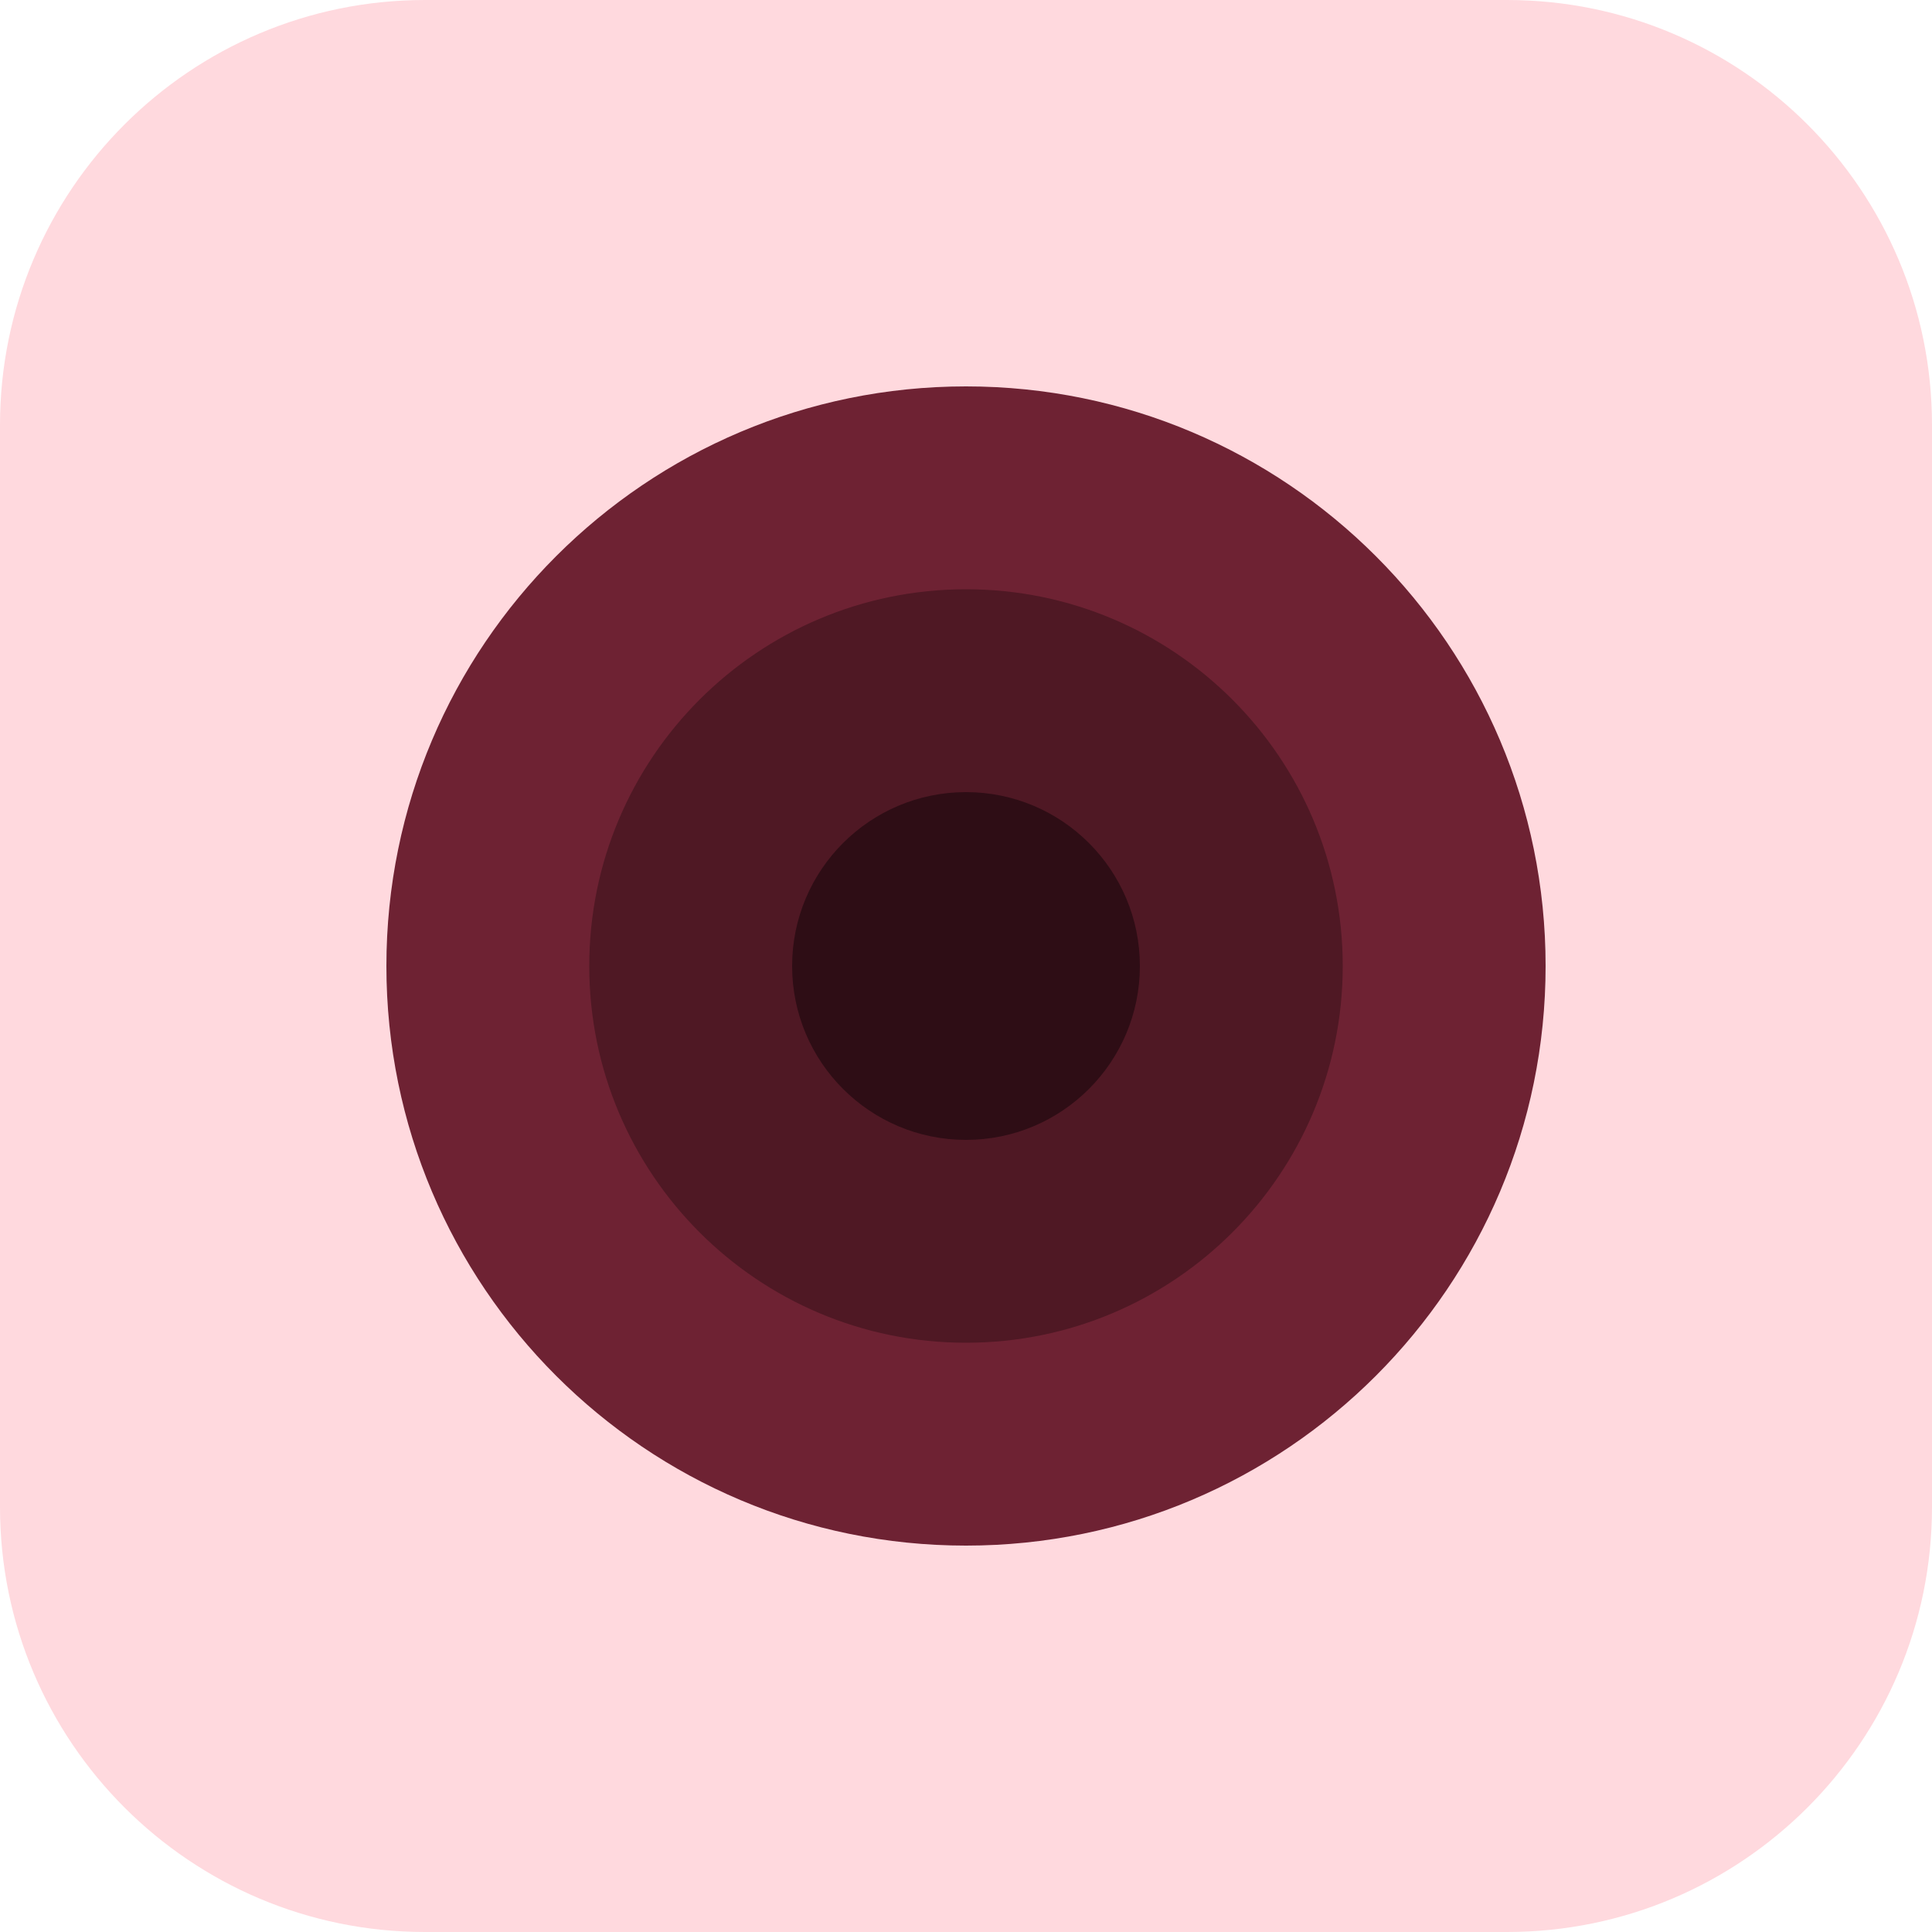
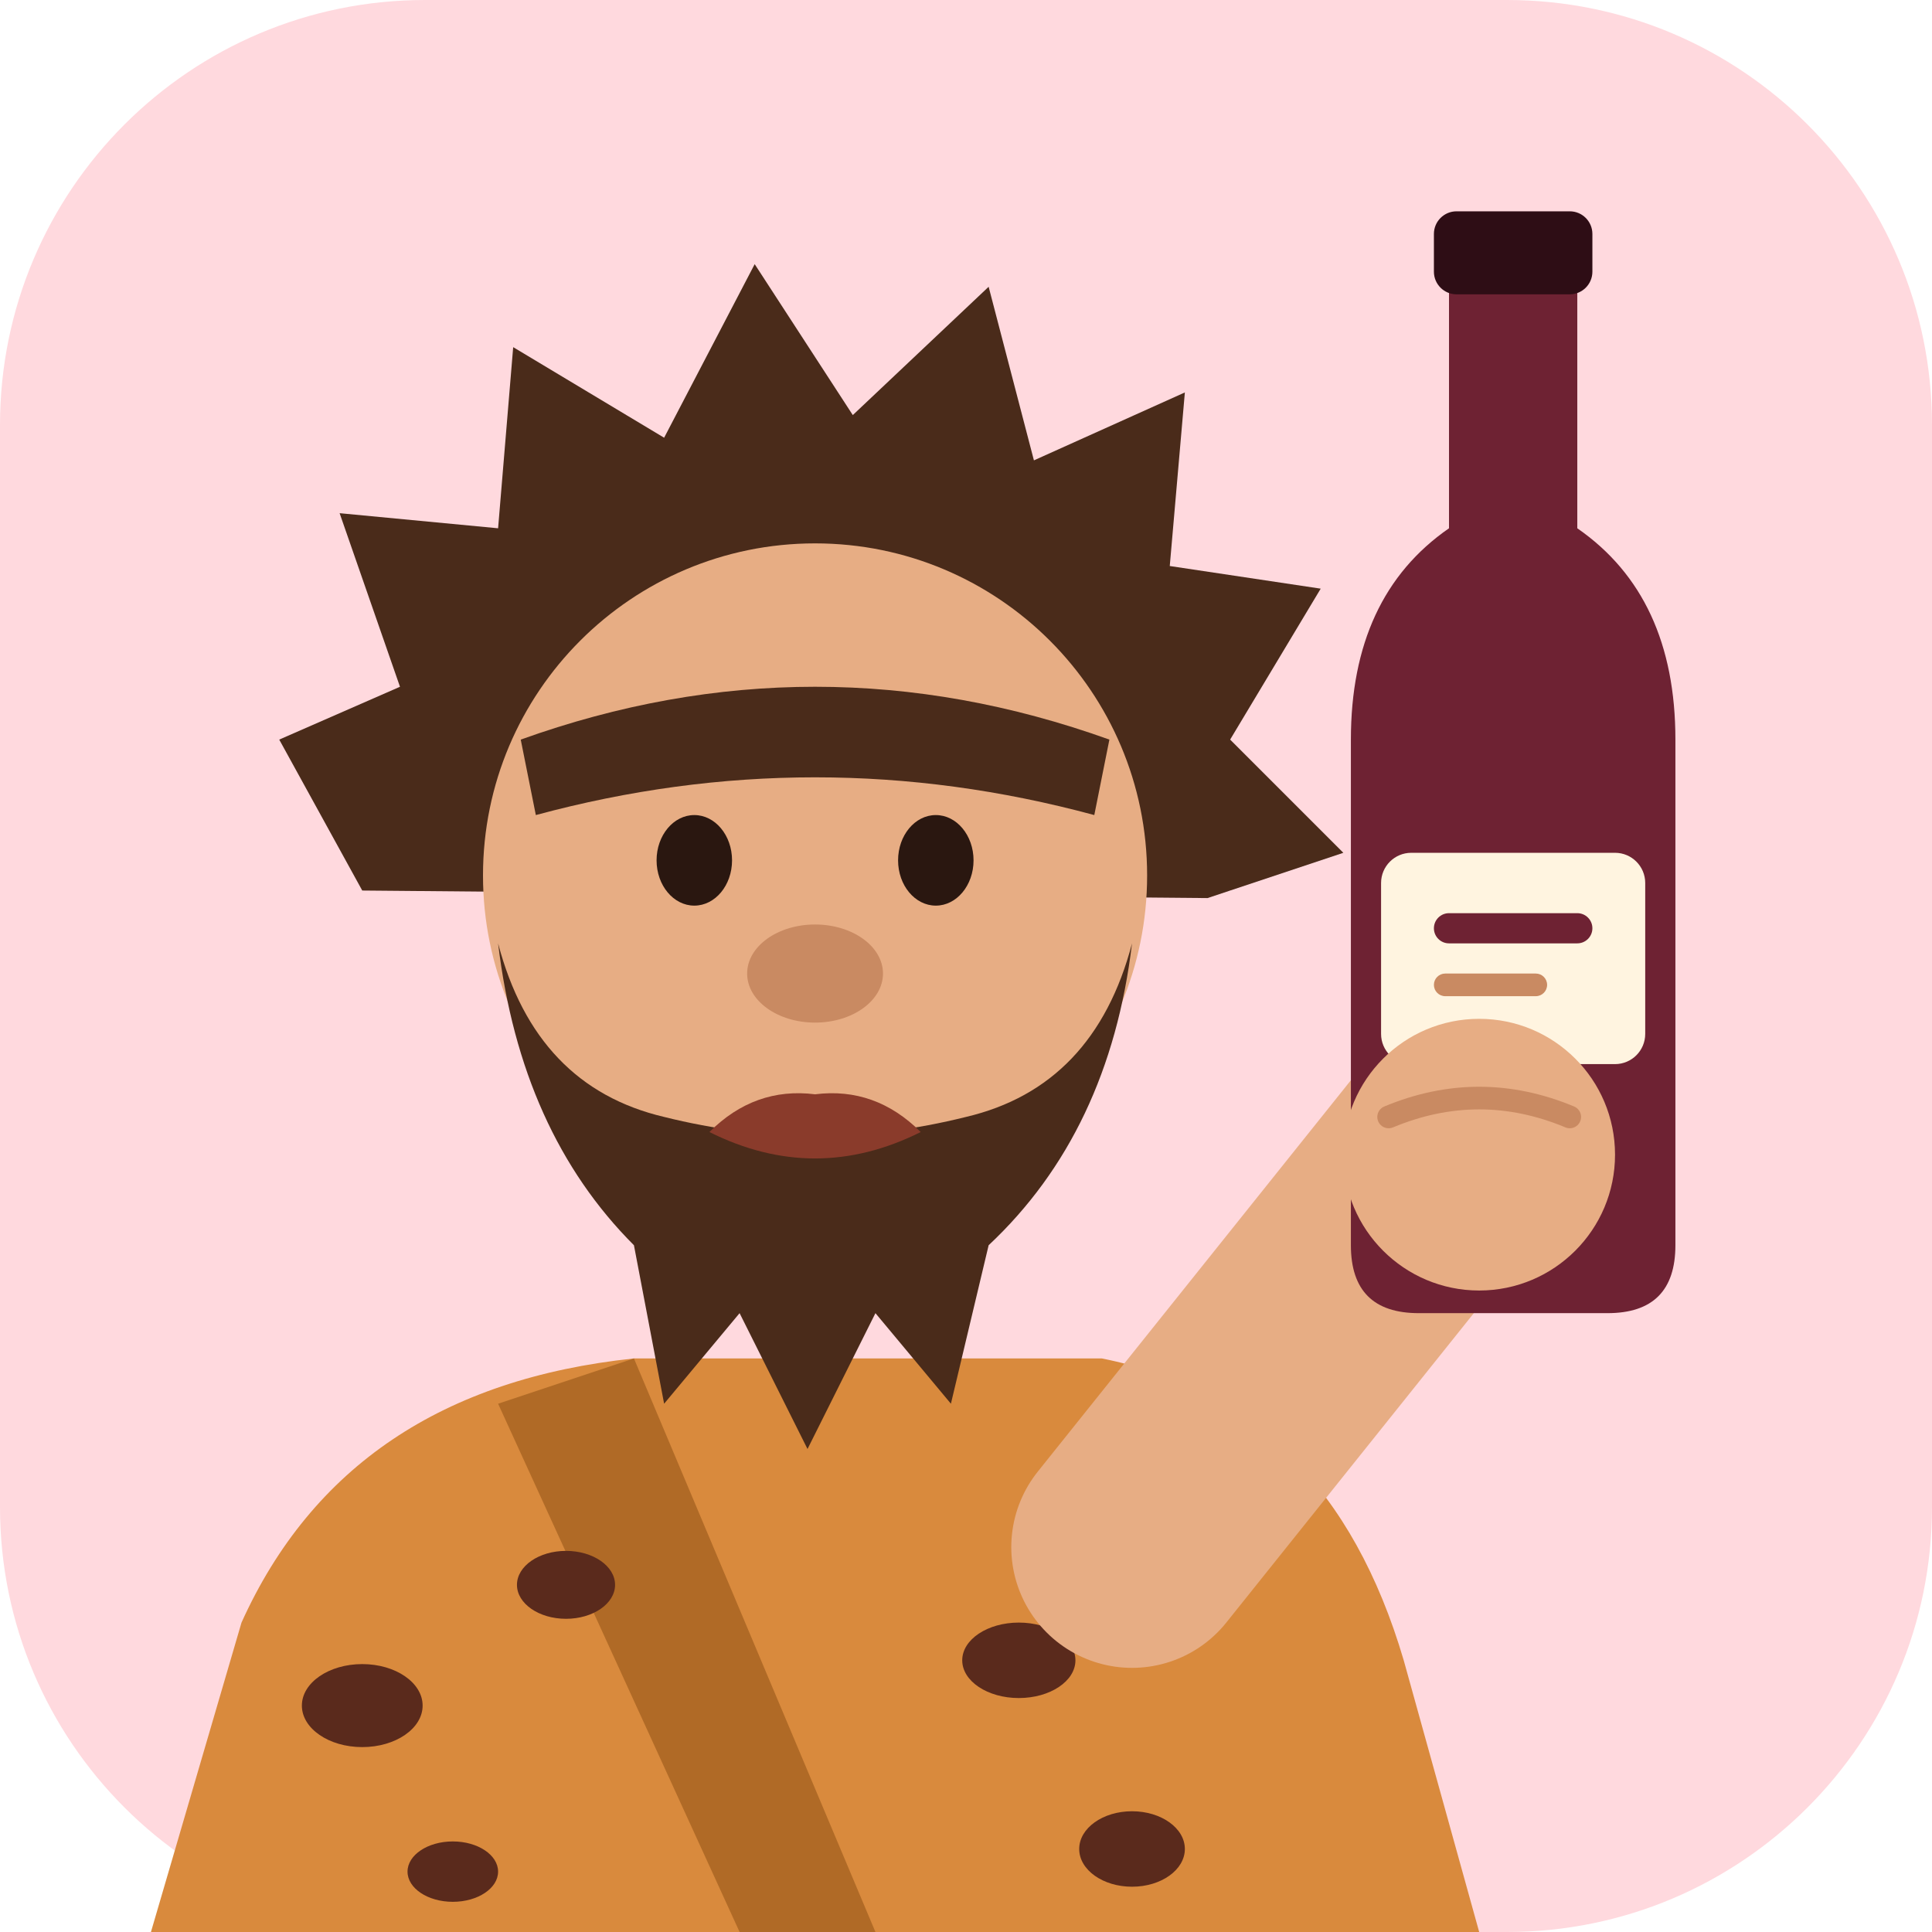
<svg xmlns="http://www.w3.org/2000/svg" viewBox="0 0 512 512">
  <rect width="512" height="512" rx="112.64" fill="#ffd9de" />
-   <circle cx="256" cy="256" r="153.6" fill="#6e2233" />
-   <circle cx="256" cy="256" r="99.84" fill="#4f1824" />
-   <circle cx="256" cy="256" r="46.08" fill="#2e0d15" />
+   <path d="M40 512 L64 430 Q92 368 168 360 L292 360 Q352 372 372 440 L392 512 Z" fill="#d98a3d" />
+   <path d="M168 360 L232 512 L196 512 L132 372 Z" fill="#b06a26" />
+   <g fill="#5a2a1c">
+     <ellipse cx="96" cy="452" rx="16" ry="11" />
+     <ellipse cx="150" cy="420" rx="13" ry="9" />
+     <ellipse cx="270" cy="440" rx="15" ry="10" />
+     <ellipse cx="320" cy="400" rx="12" ry="9" />
+     <ellipse cx="300" cy="490" rx="14" ry="10" />
+     <ellipse cx="120" cy="496" rx="12" ry="8" />
+   </g>
+   <path d="M300 410 L388 300" stroke="#e7ad84" stroke-width="64" stroke-linecap="round" />
+   <path d="M96 236 L74 196 L106 182 L90 136 L132 140 L136 92 L176 116 L200 70 L226 110 L262 76 L274 122 L314 104 L310 150 L350 156 L326 196 L356 226 L320 238 Z" fill="#4a2b1a" />
+   <circle cx="216" cy="232" r="88" fill="#e7ad84" />
+   <path d="M138 196 Q216 168 294 196 L290 216 Q216 196 142 216 Z" fill="#4a2b1a" />
+   <ellipse cx="184" cy="228" rx="10" ry="12" fill="#2a1710" />
+   <ellipse cx="248" cy="228" rx="10" ry="12" fill="#2a1710" />
+   <ellipse cx="216" cy="258" rx="18" ry="13" fill="#c98a62" />
+   <path d="M132 250 Q138 300 168 330 L176 372 L196 348 L214 384 L232 348 L252 372 L262 330 Q294 300 300 250 Q290 288 256 296 Q216 306 176 296 Q142 288 132 250 Z" fill="#4a2b1a" />
+   <path d="M188 300 Q216 314 244 300 Q232 288 216 290 Q200 288 188 300 Z" fill="#8a3b2b" />
+   <rect x="384" y="64" width="34" height="86" rx="8" fill="#6e2233" />
+   <rect x="380" y="56" width="42" height="22" rx="6" fill="#2e0d15" />
+   <path d="M384 140 Q358 158 358 196 L358 330 Q358 348 376 348 L426 348 Q444 348 444 330 L444 196 Q444 158 418 140 Z" fill="#6e2233" />
+   <rect x="366" y="226" width="70" height="56" rx="8" fill="#fff4e0" />
+   <rect x="380" y="242" width="42" height="8" rx="4" fill="#6e2233" />
+   <rect x="380" y="258" width="30" height="6" rx="3" fill="#c98a62" />
+   <circle cx="392" cy="306" r="36" fill="#e7ad84" />
+   <path d="M368 296 Q392 286 416 296" stroke="#c98a62" stroke-width="6" fill="none" stroke-linecap="round" />
</svg>
